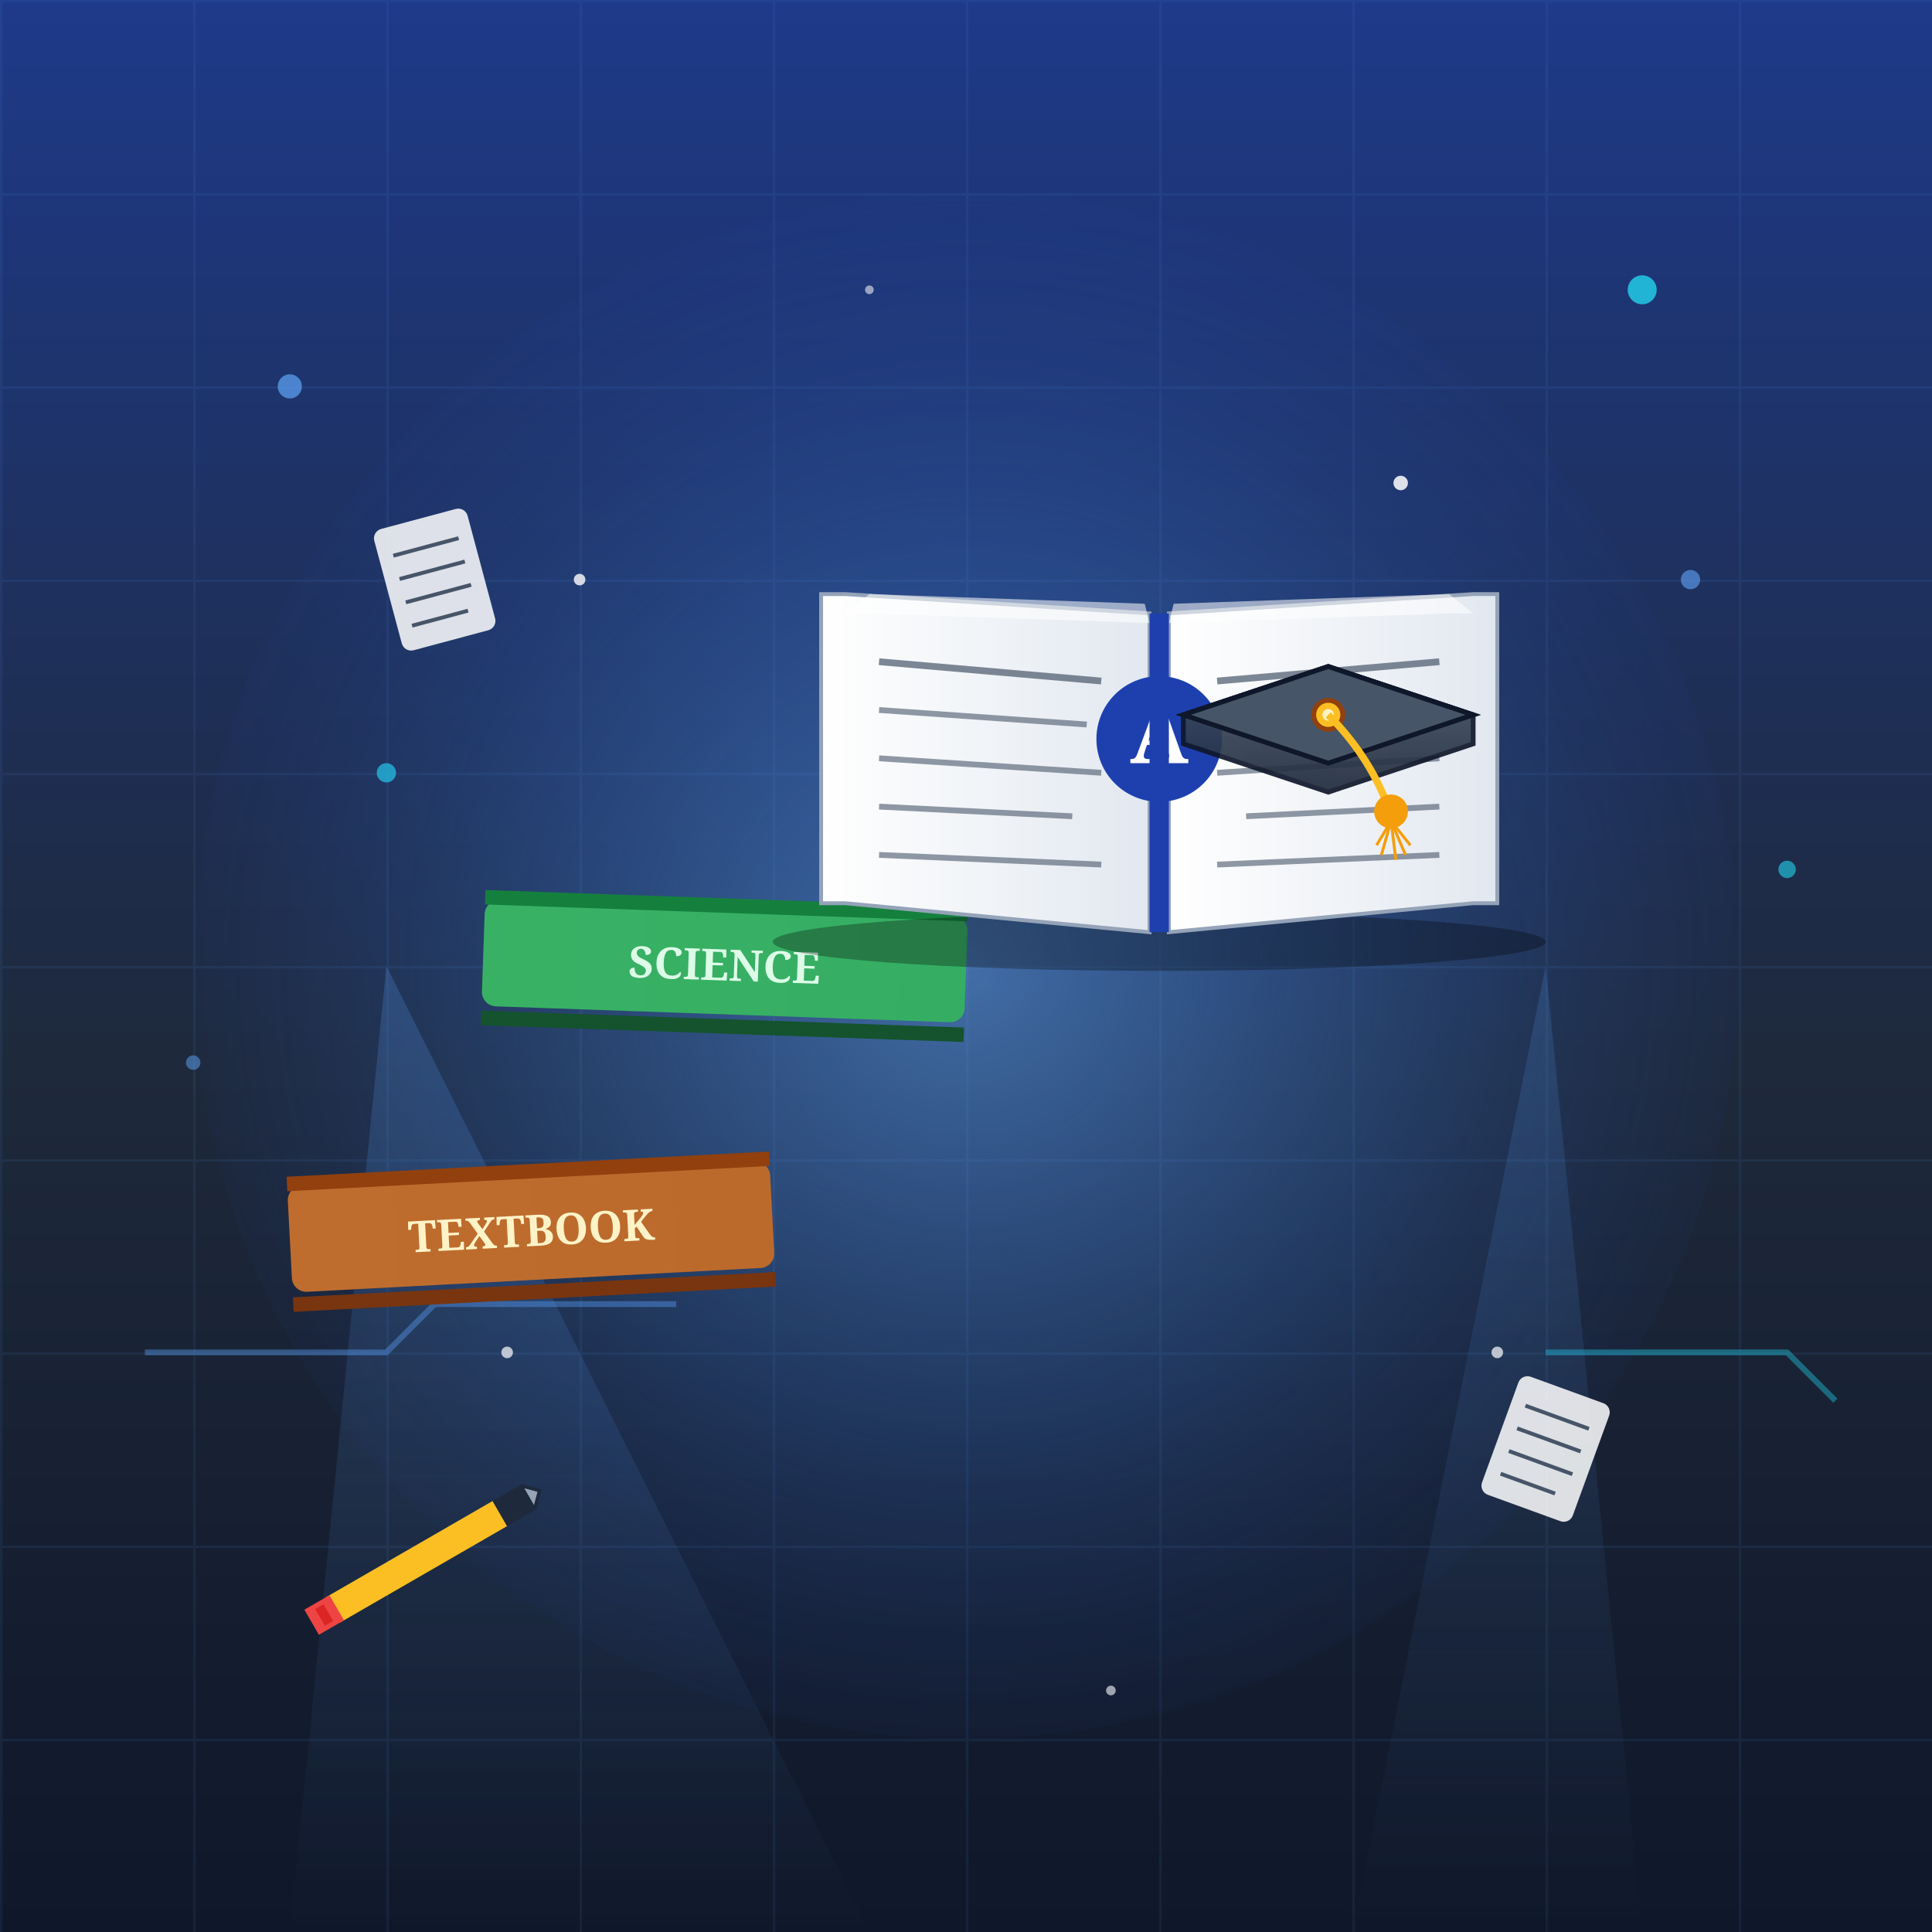
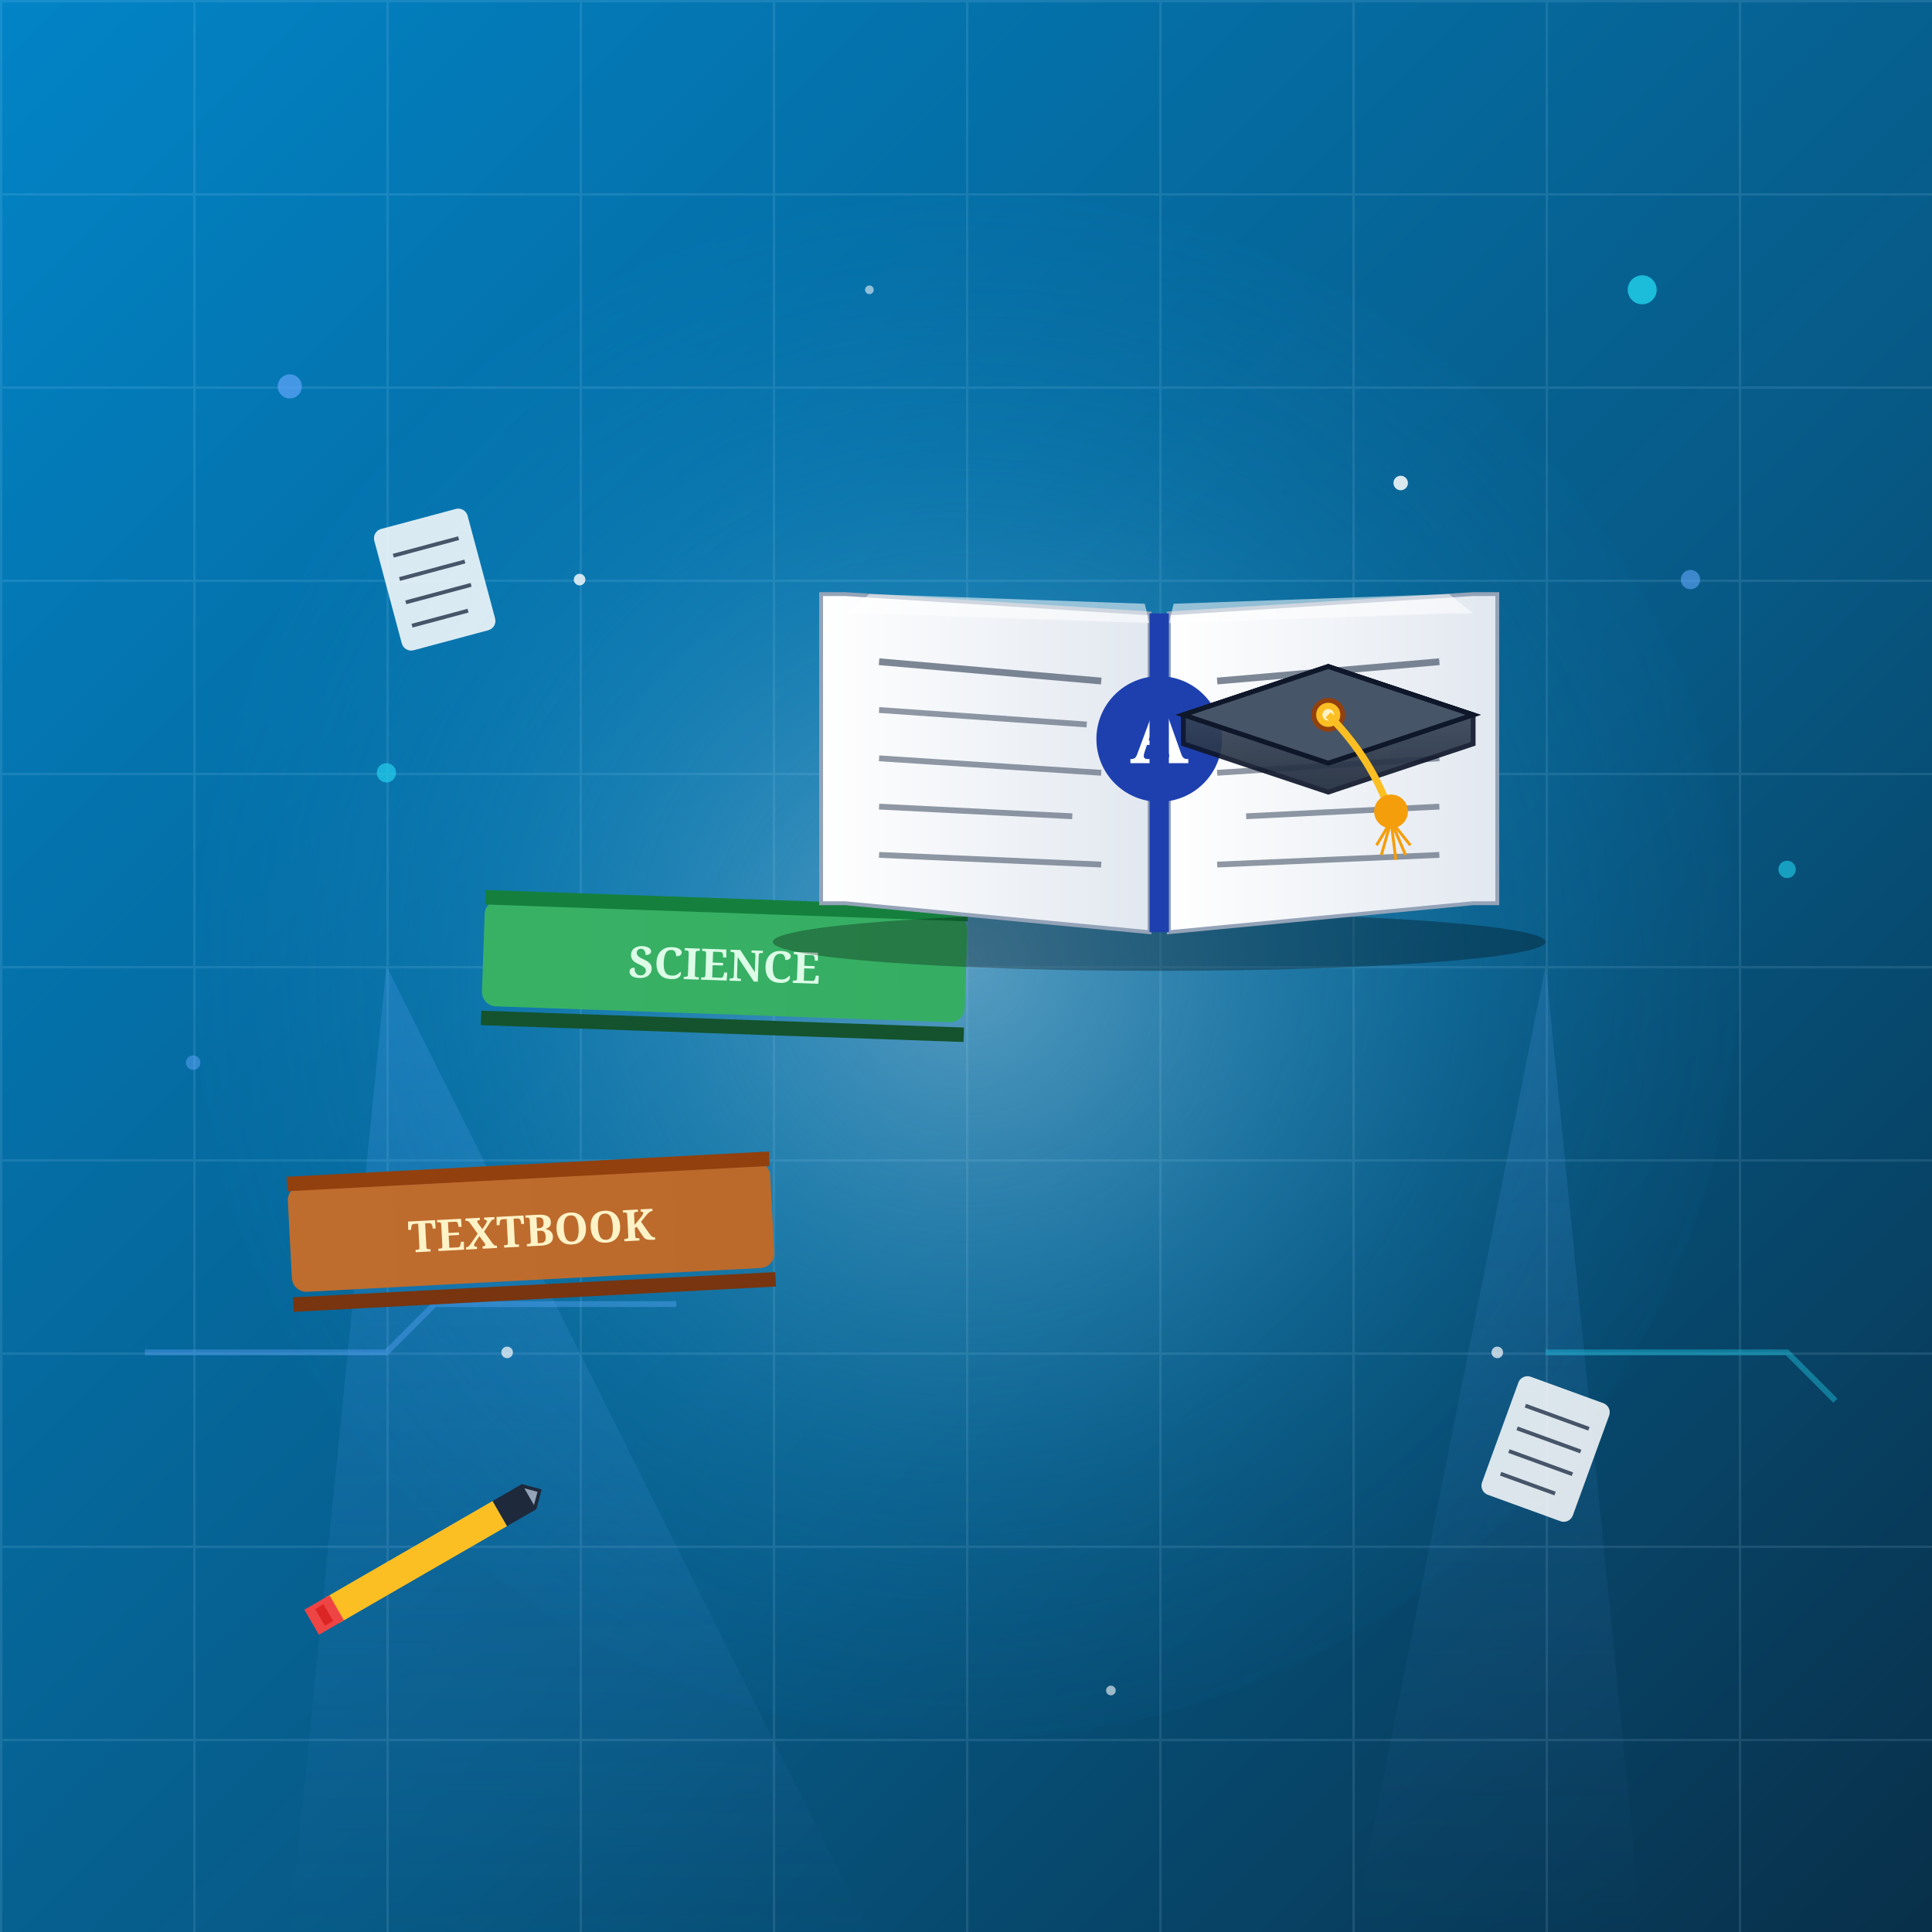
<svg xmlns="http://www.w3.org/2000/svg" viewBox="0 0 400 400" width="400" height="400" preserveAspectRatio="xMidYMid slice">
  <defs>
-     <linearGradient id="bgGrad" x1="0" y1="0" x2="0" y2="1">
-       <stop offset="0%" stop-color="#1e3a8a" />
-       <stop offset="55%" stop-color="#1e293b" />
-       <stop offset="100%" stop-color="#0f172a" />
+     <linearGradient id="bgGrad" x1="0" y1="0" x2="1" y2="1">
+       <stop offset="0%" stop-color="#0284c7" />
+       <stop offset="60%" stop-color="#075985" />
+       <stop offset="100%" stop-color="#082f49" />
    </linearGradient>
    <linearGradient id="bookBg" x1="0" y1="0" x2="1" y2="1">
      <stop offset="0%" stop-color="#3b82f6" />
      <stop offset="100%" stop-color="#1e40af" />
    </linearGradient>
    <linearGradient id="pageGrad" x1="0" y1="0" x2="1" y2="0">
      <stop offset="0%" stop-color="#fef9c3" />
      <stop offset="100%" stop-color="#fde68a" />
    </linearGradient>
    <linearGradient id="pageBright" x1="0" y1="0" x2="1" y2="0">
      <stop offset="0%" stop-color="#ffffff" />
      <stop offset="100%" stop-color="#e2e8f0" />
    </linearGradient>
    <linearGradient id="capGrad" x1="0" y1="0" x2="0" y2="1">
      <stop offset="0%" stop-color="#475569" />
      <stop offset="100%" stop-color="#1e293b" />
    </linearGradient>
    <radialGradient id="bookGlow" cx="50%" cy="50%" r="55%">
-       <stop offset="0%" stop-color="#60a5fa" stop-opacity="0.55" />
-       <stop offset="60%" stop-color="#3b82f6" stop-opacity="0.18" />
-       <stop offset="100%" stop-color="#1e40af" stop-opacity="0" />
+       <stop offset="0%" stop-color="#bae6fd" stop-opacity="0.45" />
+       <stop offset="60%" stop-color="#38bdf8" stop-opacity="0.14" />
+       <stop offset="100%" stop-color="#0284c7" stop-opacity="0" />
    </radialGradient>
    <pattern id="gridPattern" x="0" y="0" width="40" height="40" patternUnits="userSpaceOnUse">
-       <path d="M 40 0 L 0 0 0 40" fill="none" stroke="#60a5fa" stroke-opacity="0.08" stroke-width="1" />
+       <path d="M 40 0 L 0 0 0 40" fill="none" stroke="#bae6fd" stroke-opacity="0.12" stroke-width="1" />
    </pattern>
    <linearGradient id="beamGrad" x1="0" y1="0" x2="0" y2="1">
      <stop offset="0%" stop-color="#60a5fa" stop-opacity="0.45" />
      <stop offset="100%" stop-color="#60a5fa" stop-opacity="0" />
    </linearGradient>
  </defs>
  <rect width="400" height="400" fill="url(#bgGrad)" />
  <rect width="400" height="400" fill="url(#gridPattern)" />
  <polygon points="60,400 180,400 80,200" fill="url(#beamGrad)" opacity="0.5" />
  <polygon points="280,400 340,400 320,200" fill="url(#beamGrad)" opacity="0.4" />
  <circle cx="60" cy="80" r="2.5" fill="#60a5fa" opacity="0.7" />
  <circle cx="340" cy="60" r="3" fill="#22d3ee" opacity="0.8" />
  <circle cx="350" cy="120" r="2" fill="#60a5fa" opacity="0.6" />
  <circle cx="80" cy="160" r="2" fill="#22d3ee" opacity="0.7" />
  <circle cx="40" cy="220" r="1.5" fill="#60a5fa" opacity="0.5" />
  <circle cx="370" cy="180" r="1.8" fill="#22d3ee" opacity="0.6" />
  <path d="M 30 280 L 80 280 L 90 270 L 140 270" stroke="#60a5fa" stroke-opacity="0.4" stroke-width="1.2" fill="none" />
  <path d="M 320 280 L 370 280 L 380 290" stroke="#22d3ee" stroke-opacity="0.4" stroke-width="1.2" fill="none" />
  <circle cx="200" cy="200" r="160" fill="url(#bookGlow)" />
  <g transform="translate(200 220)">
    <g transform="translate(-90 35) rotate(-3)">
      <rect x="-50" y="-12" width="100" height="22" rx="3" fill="#b45309" />
      <rect x="-50" y="-12" width="100" height="22" rx="3" fill="url(#pageBright)" fill-opacity="0.15" />
      <rect x="-50" y="-14" width="100" height="3" fill="#92400e" />
      <rect x="-50" y="11" width="100" height="3" fill="#78350f" />
      <text x="0" y="3" text-anchor="middle" font-size="9" fill="#fef3c7" font-weight="700" font-family="serif">TEXTBOOK</text>
    </g>
    <g transform="translate(-50 -20) rotate(2)">
      <rect x="-50" y="-12" width="100" height="22" rx="3" fill="#16a34a" />
      <rect x="-50" y="-12" width="100" height="22" rx="3" fill="url(#pageBright)" fill-opacity="0.15" />
      <rect x="-50" y="-14" width="100" height="3" fill="#15803d" />
      <rect x="-50" y="11" width="100" height="3" fill="#14532d" />
      <text x="0" y="3" text-anchor="middle" font-size="9" fill="#dcfce7" font-weight="700" font-family="serif">SCIENCE</text>
    </g>
    <g transform="translate(40 -65)">
      <ellipse cx="0" cy="40" rx="80" ry="6" fill="#000000" fill-opacity="0.3" />
      <path d="M -70 -32 L -65 -32 L -2 -28 L -2 38 L -65 32 L -70 32 Z" fill="url(#pageBright)" stroke="#94a3b8" stroke-width="0.8" />
      <path d="M 70 -32 L 65 -32 L 2 -28 L 2 38 L 65 32 L 70 32 Z" fill="url(#pageBright)" stroke="#94a3b8" stroke-width="0.8" />
      <line x1="-58" y1="-18" x2="-12" y2="-14" stroke="#475569" stroke-width="1.4" opacity="0.7" />
      <line x1="-58" y1="-8" x2="-15" y2="-5" stroke="#475569" stroke-width="1.2" opacity="0.6" />
      <line x1="-58" y1="2" x2="-12" y2="5" stroke="#475569" stroke-width="1.2" opacity="0.6" />
      <line x1="-58" y1="12" x2="-18" y2="14" stroke="#475569" stroke-width="1.2" opacity="0.6" />
      <line x1="-58" y1="22" x2="-12" y2="24" stroke="#475569" stroke-width="1.2" opacity="0.6" />
      <line x1="12" y1="-14" x2="58" y2="-18" stroke="#475569" stroke-width="1.4" opacity="0.7" />
      <line x1="15" y1="-5" x2="58" y2="-8" stroke="#475569" stroke-width="1.2" opacity="0.6" />
      <line x1="12" y1="5" x2="58" y2="2" stroke="#475569" stroke-width="1.2" opacity="0.6" />
      <line x1="18" y1="14" x2="58" y2="12" stroke="#475569" stroke-width="1.2" opacity="0.6" />
      <line x1="12" y1="24" x2="58" y2="22" stroke="#475569" stroke-width="1.2" opacity="0.6" />
      <g transform="translate(0 -2)">
        <circle cx="0" cy="0" r="13" fill="#1e40af" />
        <text x="0" y="5" text-anchor="middle" font-size="16" fill="#ffffff" font-weight="900" font-family="serif">A</text>
      </g>
      <path d="M -65 -28 L -60 -32 L -3 -30 L -2 -26 L -60 -28 Z" fill="#ffffff" fill-opacity="0.55" />
      <path d="M 65 -28 L 60 -32 L 3 -30 L 2 -26 L 60 -28 Z" fill="#ffffff" fill-opacity="0.55" />
      <path d="M -2 -28 L 2 -28 L 2 38 L -2 38 Z" fill="#1e40af" />
    </g>
    <g transform="translate(75 -70)">
      <polygon points="-30,-2 0,-12 30,-2 0,8" fill="url(#capGrad)" stroke="#0f172a" stroke-width="1" />
      <polygon points="-30,-2 -30,4 0,14 30,4 30,-2 0,-12" fill="url(#capGrad)" stroke="#0f172a" stroke-width="1" opacity="0.92" />
      <polygon points="-30,-2 0,-12 30,-2 0,8" fill="#475569" stroke="#0f172a" stroke-width="1" />
      <circle cx="0" cy="-2" r="3" fill="#fbbf24" stroke="#92400e" stroke-width="1" />
      <circle cx="0" cy="-2" r="1.2" fill="#fef3c7" />
      <path d="M 0 -2 Q 8 6 12 16" stroke="#fbbf24" stroke-width="1.5" fill="none" />
      <circle cx="13" cy="18" r="3.5" fill="#f59e0b" />
      <g stroke="#f59e0b" stroke-width="0.6">
        <line x1="13" y1="20" x2="11" y2="27" />
        <line x1="13" y1="20" x2="14" y2="28" />
        <line x1="13" y1="20" x2="16" y2="27" />
        <line x1="13" y1="20" x2="10" y2="25" />
        <line x1="13" y1="20" x2="17" y2="25" />
      </g>
    </g>
    <g transform="translate(-110 -100) rotate(-15)">
      <rect x="-10" y="-13" width="20" height="26" rx="2" fill="#ffffff" fill-opacity="0.85" />
      <line x1="-7" y1="-7" x2="7" y2="-7" stroke="#475569" stroke-width="0.8" />
      <line x1="-7" y1="-2" x2="7" y2="-2" stroke="#475569" stroke-width="0.8" />
      <line x1="-7" y1="3" x2="7" y2="3" stroke="#475569" stroke-width="0.8" />
      <line x1="-7" y1="8" x2="5" y2="8" stroke="#475569" stroke-width="0.8" />
    </g>
    <g transform="translate(120 80) rotate(20)">
      <rect x="-10" y="-13" width="20" height="26" rx="2" fill="#ffffff" fill-opacity="0.85" />
      <line x1="-7" y1="-7" x2="7" y2="-7" stroke="#475569" stroke-width="0.8" />
      <line x1="-7" y1="-2" x2="7" y2="-2" stroke="#475569" stroke-width="0.8" />
      <line x1="-7" y1="3" x2="7" y2="3" stroke="#475569" stroke-width="0.8" />
      <line x1="-7" y1="8" x2="5" y2="8" stroke="#475569" stroke-width="0.8" />
    </g>
    <g transform="translate(-110 100) rotate(-30)">
      <rect x="-25" y="-2" width="40" height="6" fill="#fbbf24" />
      <polygon points="15,-2 22,-2 25,1 22,4 15,4" fill="#1e293b" />
      <polygon points="22,-1 24,1 22,3" fill="#94a3b8" />
      <rect x="-30" y="-2" width="6" height="6" fill="#ef4444" />
      <rect x="-28" y="-1" width="2" height="4" fill="#dc2626" />
    </g>
  </g>
  <g fill="#ffffff">
    <circle cx="120" cy="120" r="1.2" opacity="0.8" />
    <circle cx="290" cy="100" r="1.5" opacity="0.85" />
    <circle cx="105" cy="280" r="1.2" opacity="0.7" />
    <circle cx="310" cy="280" r="1.2" opacity="0.7" />
    <circle cx="180" cy="60" r="0.9" opacity="0.55" />
    <circle cx="230" cy="350" r="1" opacity="0.6" />
  </g>
</svg>
